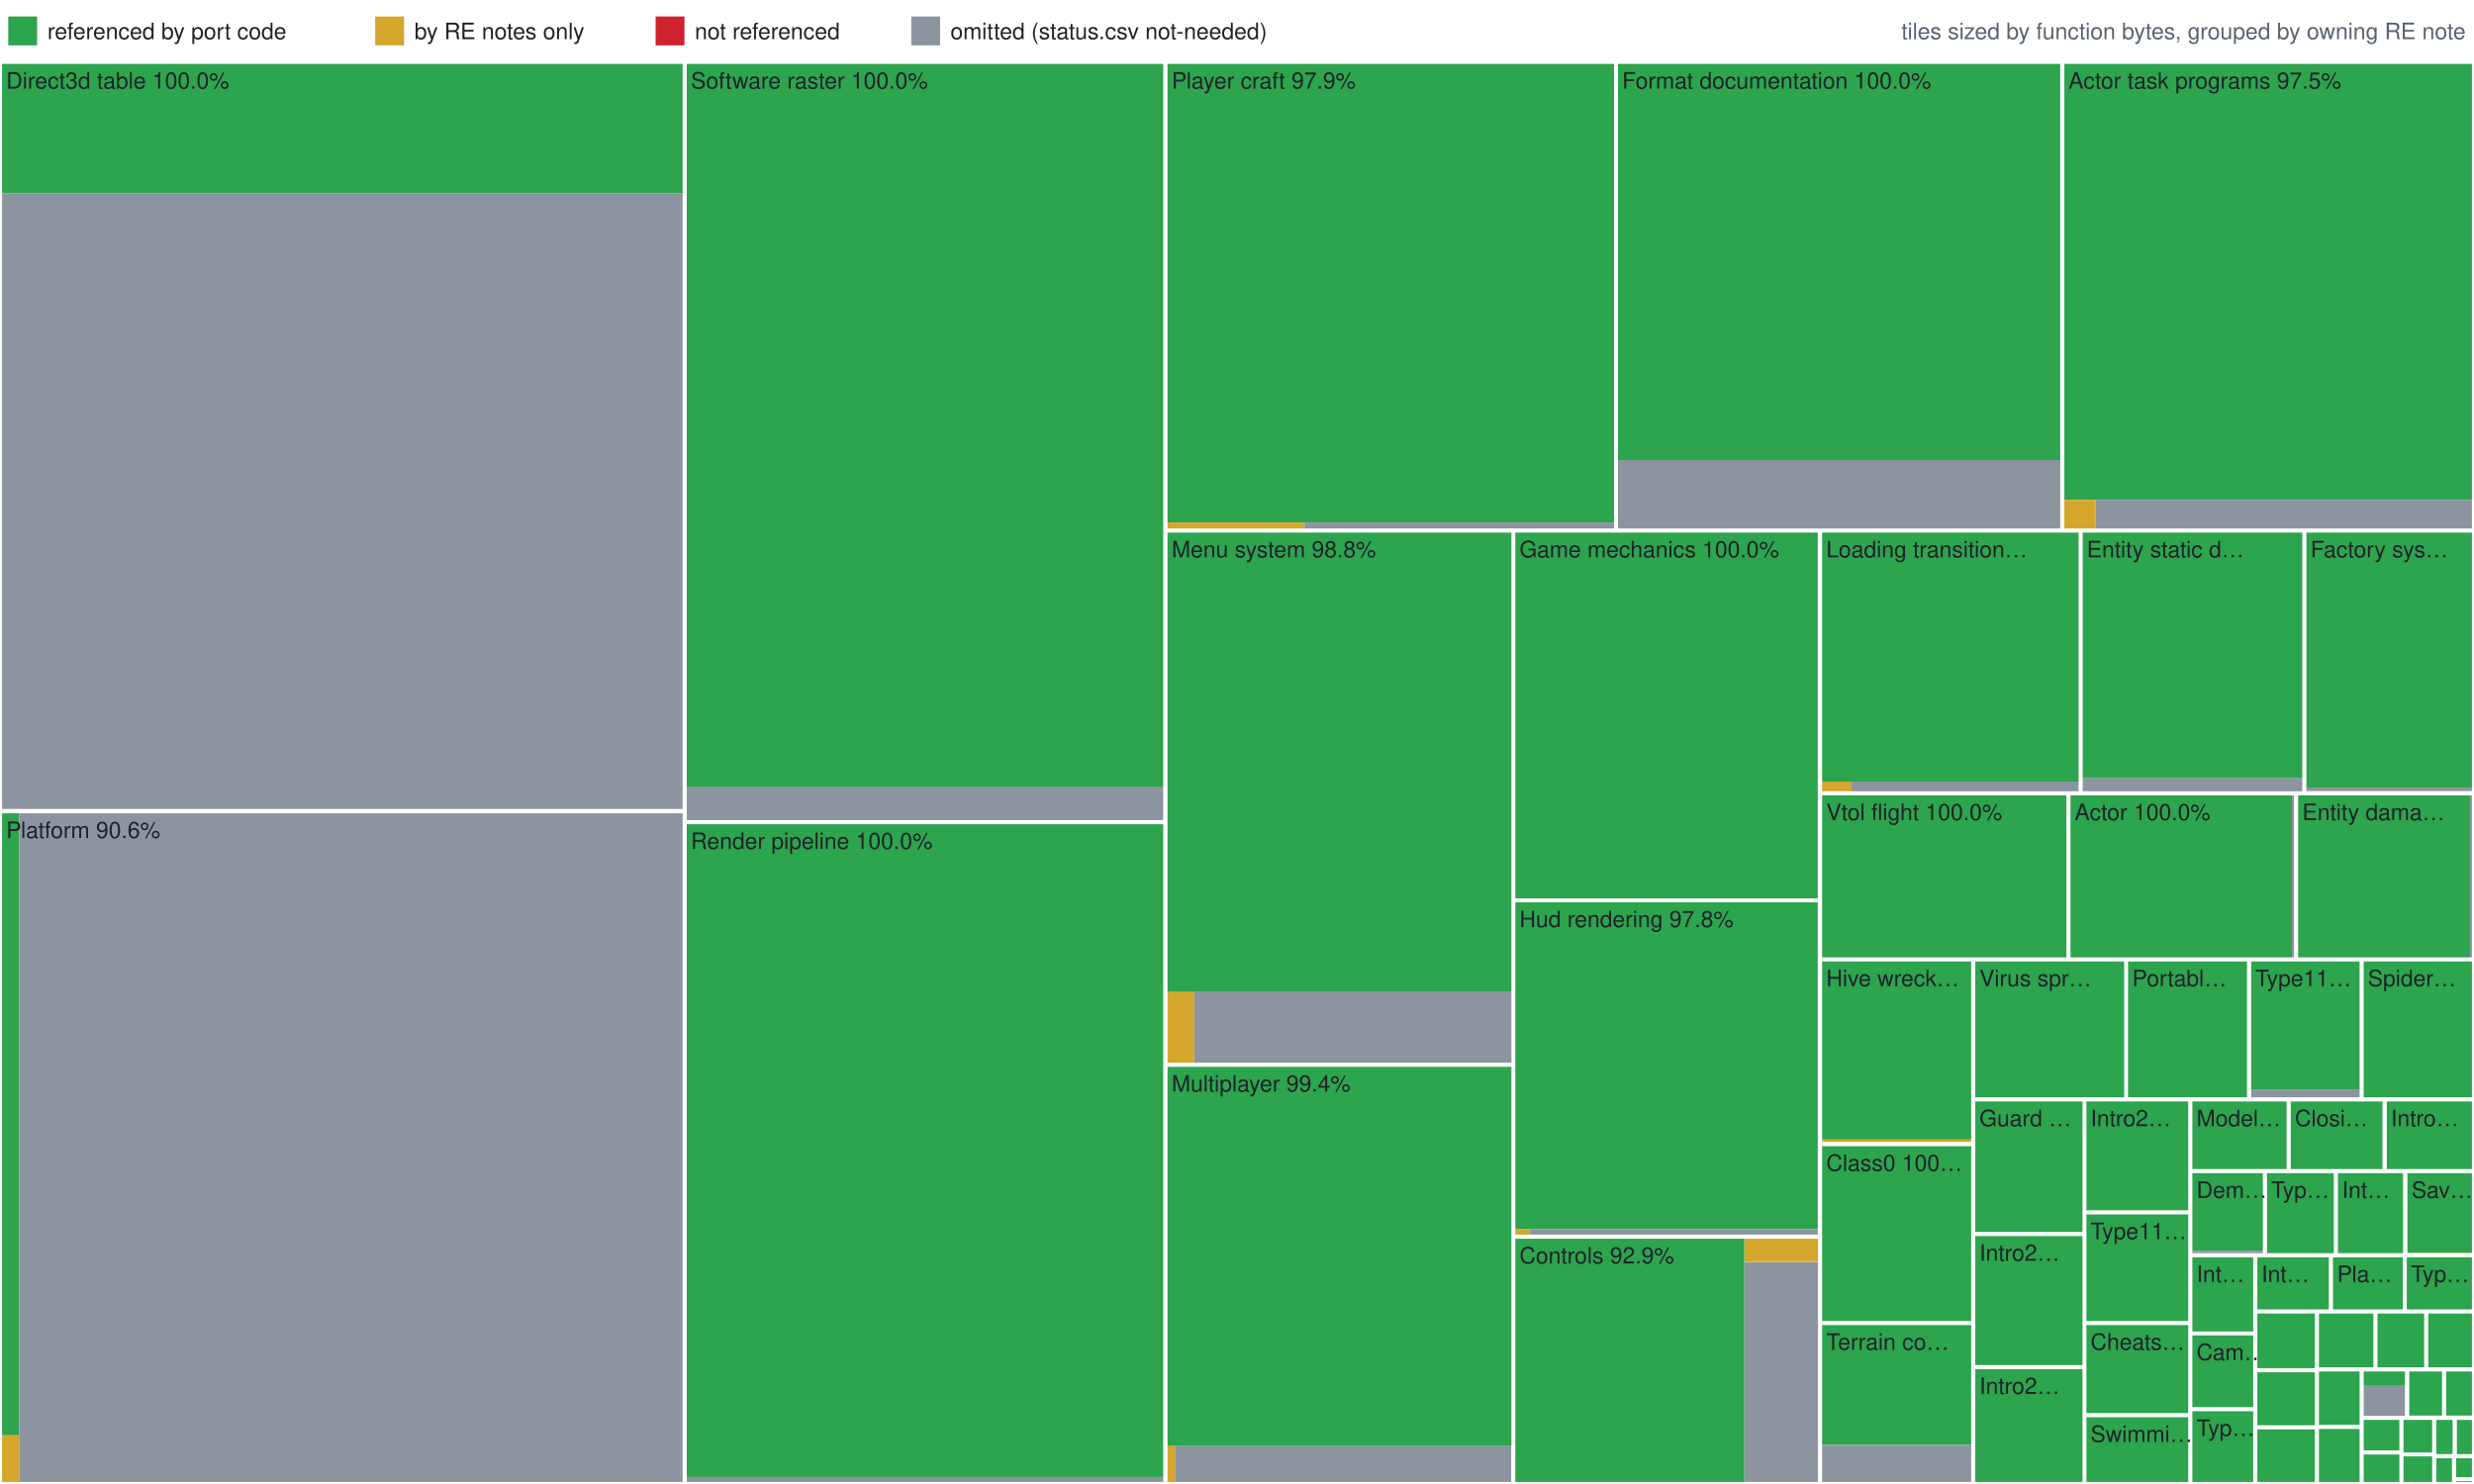
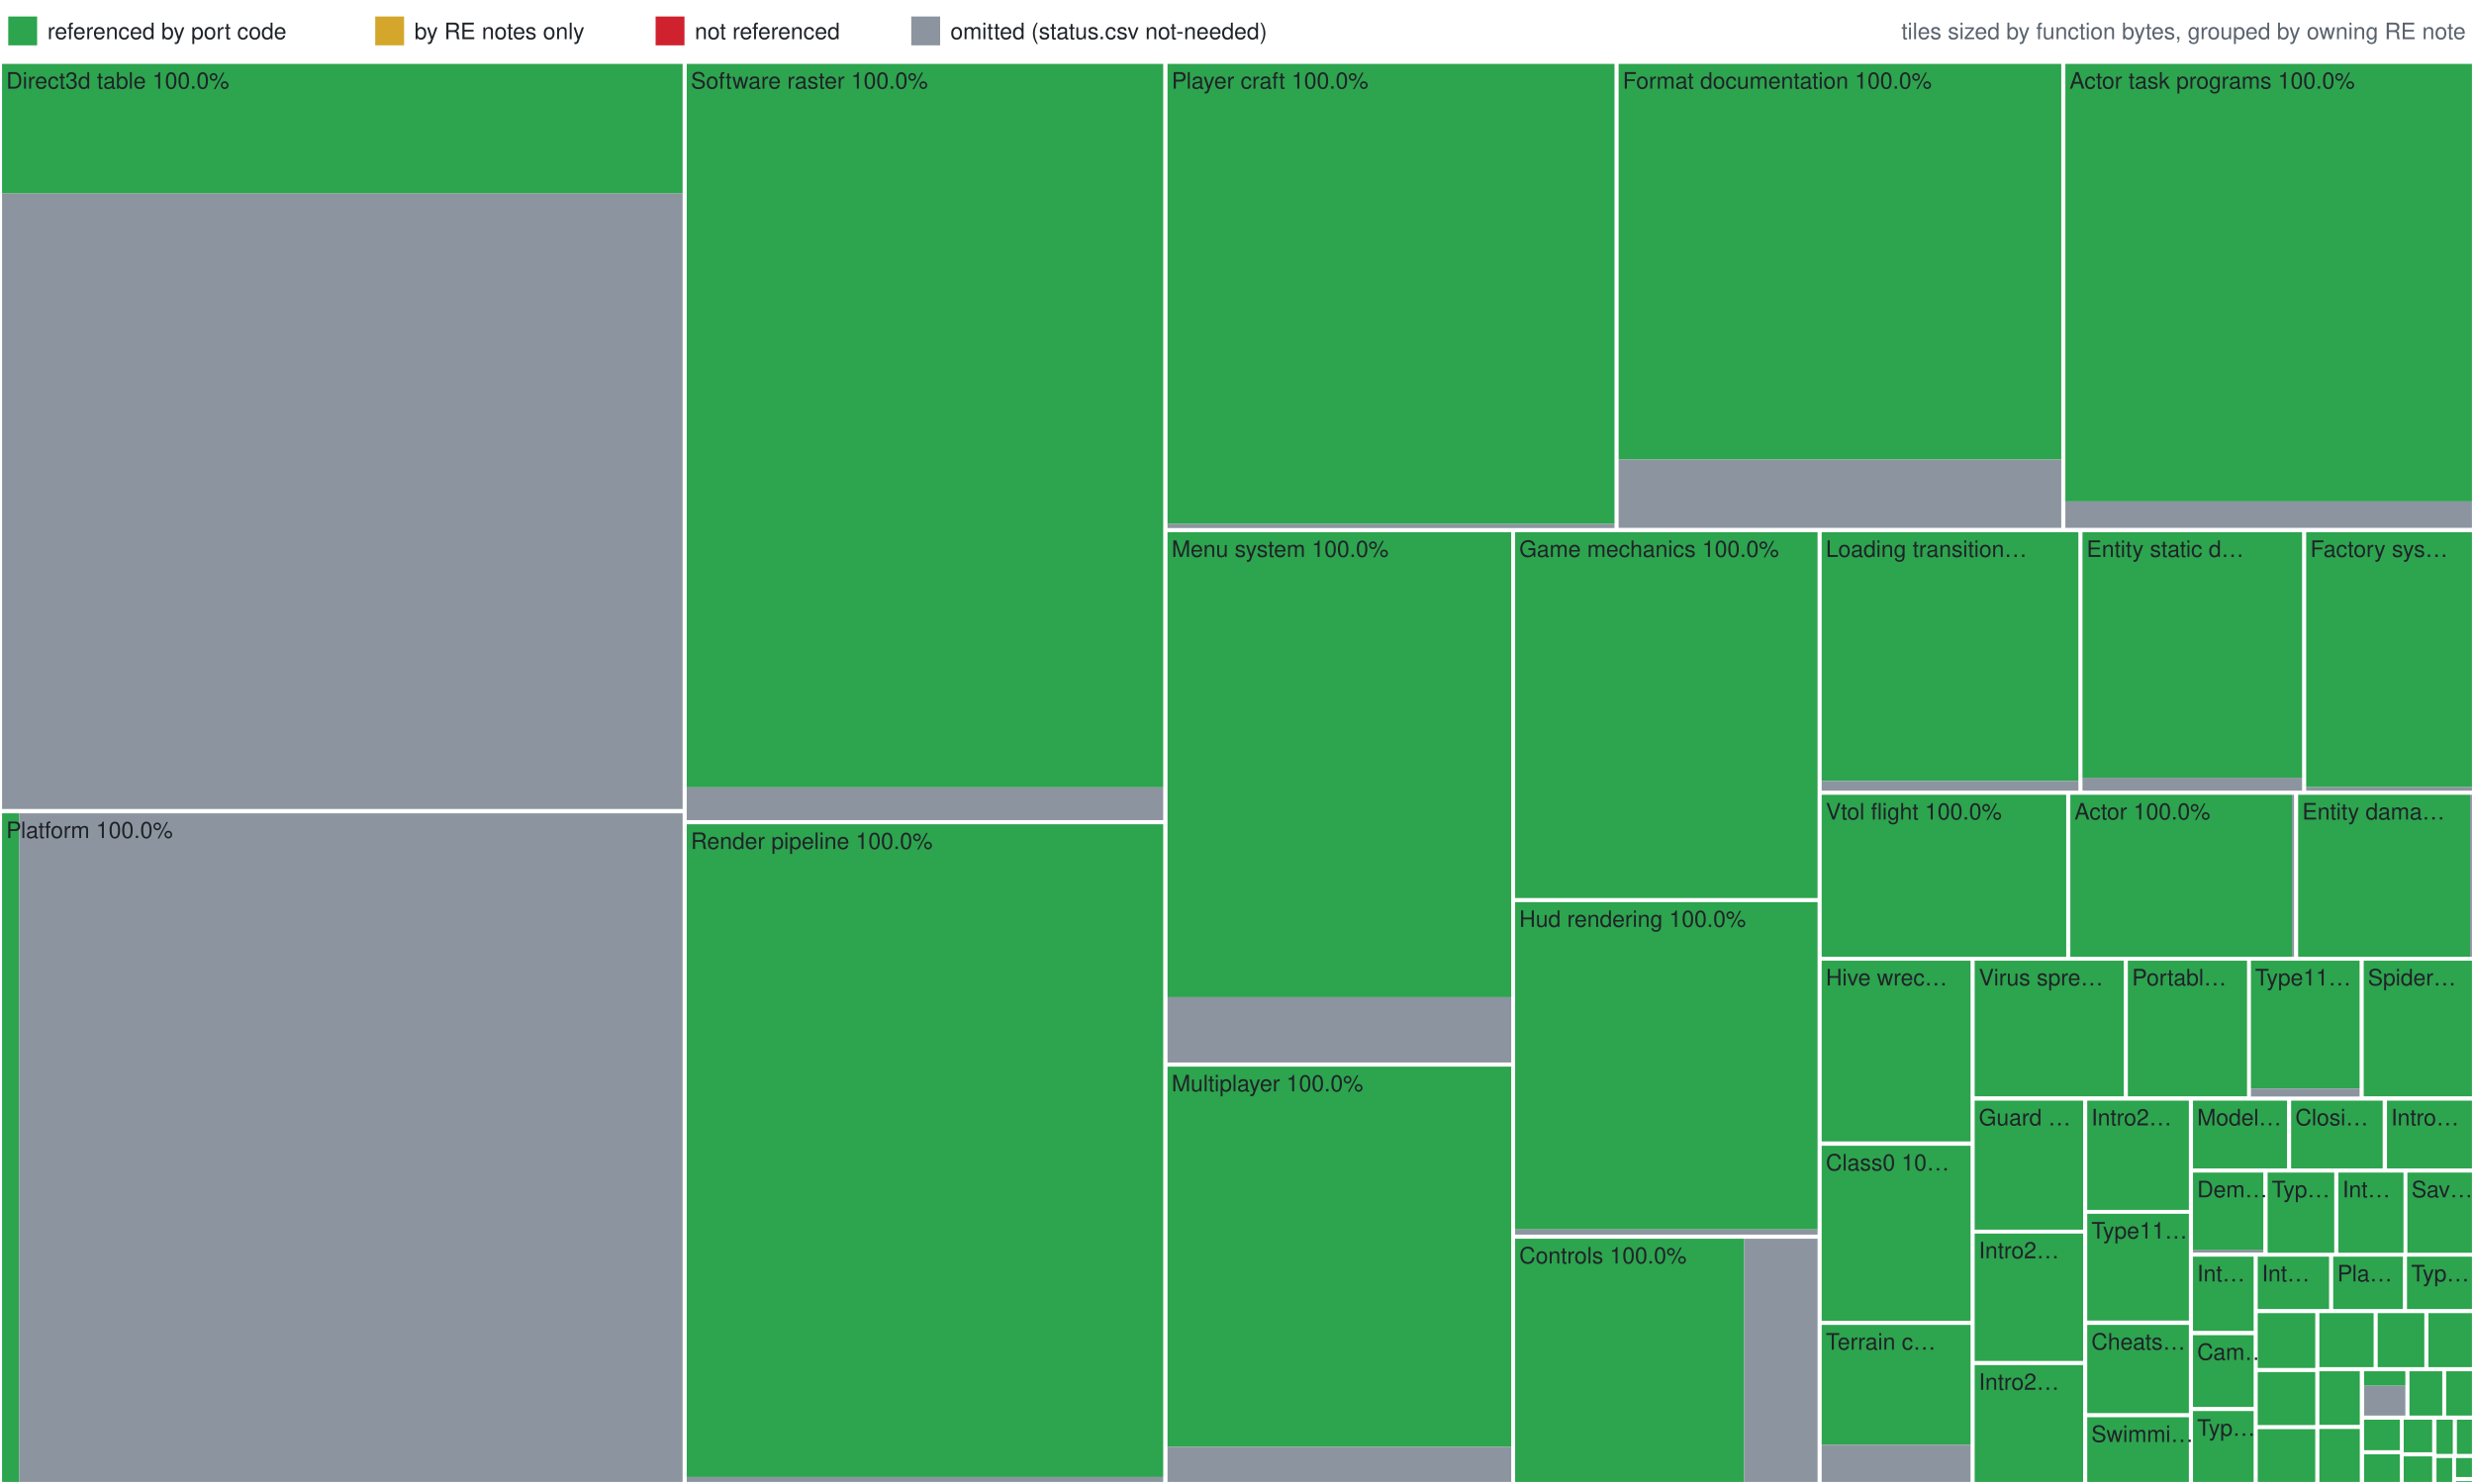
<svg xmlns="http://www.w3.org/2000/svg" width="1200" height="720" viewBox="0 0 1200 720" font-family="Segoe UI, Helvetica, Arial, sans-serif" font-size="11">
  <rect width="1200" height="720" fill="#ffffff" />
  <rect x="4" y="8" width="14" height="14" fill="#2da44e" />
  <text x="23" y="19" fill="#1f2328">referenced by port code</text>
  <rect x="182" y="8" width="14" height="14" fill="#d4a72c" />
  <text x="201" y="19" fill="#1f2328">by RE notes only</text>
  <rect x="318" y="8" width="14" height="14" fill="#cf222e" />
  <text x="337" y="19" fill="#1f2328">not referenced</text>
  <rect x="442" y="8" width="14" height="14" fill="#8c959f" />
  <text x="461" y="19" fill="#1f2328">omitted (status.csv not-needed)</text>
  <text x="1196" y="19" fill="#59636e" text-anchor="end">tiles sized by function bytes, grouped by owning RE note</text>
  <g>
    <rect x="1" y="31" width="330.1" height="62.9" fill="#2da44e" />
    <rect x="1" y="93.9" width="330.1" height="298.6" fill="#8c959f" />
    <text x="3" y="43" fill="#1f2328">Direct3d table 100.0%</text>
  </g>
  <g>
-     <rect x="1" y="394.6" width="8.3" height="301.8" fill="#2da44e" />
-     <rect x="1" y="696.3" width="8.3" height="22.7" fill="#d4a72c" />
+     <rect x="1" y="394.6" width="8.3" height="324.4" fill="#2da44e" />
    <rect x="9.3" y="394.6" width="321.8" height="324.4" fill="#8c959f" />
-     <text x="3" y="406.6" fill="#1f2328">Platform 90.6%</text>
+     <text x="3" y="406.6" fill="#1f2328">Platform 100.0%</text>
  </g>
  <g>
    <rect x="333.1" y="31" width="231.1" height="351" fill="#2da44e" />
    <rect x="333.1" y="382" width="231.1" height="15.9" fill="#8c959f" />
    <text x="335.1" y="43" fill="#1f2328">Software raster 100.0%</text>
  </g>
  <g>
    <rect x="333.1" y="399.9" width="231.1" height="316.7" fill="#2da44e" />
    <rect x="333.1" y="716.6" width="231.1" height="2.4" fill="#8c959f" />
    <text x="335.1" y="411.9" fill="#1f2328">Render pipeline 100.0%</text>
  </g>
  <g>
-     <rect x="566.3" y="31" width="216.6" height="222.5" fill="#2da44e" />
-     <rect x="566.3" y="253.5" width="66.5" height="2.9" fill="#d4a72c" />
-     <rect x="632.8" y="253.5" width="150.1" height="2.9" fill="#8c959f" />
-     <text x="568.3" y="43" fill="#1f2328">Player craft 97.9%</text>
-   </g>
-   <g>
-     <rect x="784.8" y="31" width="214.5" height="192.2" fill="#2da44e" />
-     <rect x="784.8" y="223.2" width="214.5" height="33.2" fill="#8c959f" />
-     <text x="786.8" y="43" fill="#1f2328">Format documentation 100.0%</text>
-   </g>
-   <g>
-     <rect x="1001.3" y="31" width="197.7" height="211.5" fill="#2da44e" />
-     <rect x="1001.3" y="242.5" width="15.1" height="13.9" fill="#d4a72c" />
-     <rect x="1016.4" y="242.5" width="182.6" height="13.9" fill="#8c959f" />
-     <text x="1003.3" y="43" fill="#1f2328">Actor task programs 97.5%</text>
-   </g>
-   <g>
-     <rect x="566.3" y="258.4" width="166.8" height="222.9" fill="#2da44e" />
-     <rect x="566.3" y="481.2" width="13" height="34.4" fill="#d4a72c" />
-     <rect x="579.3" y="481.2" width="153.8" height="34.4" fill="#8c959f" />
-     <text x="568.3" y="270.4" fill="#1f2328">Menu system 98.8%</text>
-   </g>
-   <g>
-     <rect x="566.3" y="517.6" width="166.8" height="184" fill="#2da44e" />
-     <rect x="566.3" y="701.6" width="3.8" height="17.4" fill="#d4a72c" />
-     <rect x="570" y="701.6" width="163" height="17.4" fill="#8c959f" />
-     <text x="568.3" y="529.6" fill="#1f2328">Multiplayer 99.4%</text>
-   </g>
-   <g>
-     <rect x="735" y="258.4" width="146.7" height="177.5" fill="#2da44e" />
-     <text x="737" y="270.4" fill="#1f2328">Game mechanics 100.0%</text>
-   </g>
-   <g>
-     <rect x="735" y="437.8" width="146.7" height="158.6" fill="#2da44e" />
-     <rect x="735" y="596.4" width="6.8" height="2.6" fill="#d4a72c" />
-     <rect x="741.8" y="596.4" width="139.9" height="2.6" fill="#8c959f" />
-     <text x="737" y="449.8" fill="#1f2328">Hud rendering 97.8%</text>
-   </g>
-   <g>
-     <rect x="735" y="601" width="111.1" height="118" fill="#2da44e" />
-     <rect x="846.2" y="601" width="35.6" height="11.3" fill="#d4a72c" />
-     <rect x="846.2" y="612.4" width="35.6" height="106.6" fill="#8c959f" />
-     <text x="737" y="613" fill="#1f2328">Controls 92.9%</text>
-   </g>
-   <g>
-     <rect x="883.8" y="258.4" width="124.4" height="120.8" fill="#2da44e" />
-     <rect x="883.8" y="379.2" width="14.3" height="4.7" fill="#d4a72c" />
-     <rect x="898" y="379.2" width="110.2" height="4.7" fill="#8c959f" />
-     <text x="885.8" y="270.4" fill="#1f2328">Loading transition…</text>
-   </g>
-   <g>
-     <rect x="1010.2" y="258.4" width="106.5" height="119.2" fill="#2da44e" />
-     <rect x="1010.2" y="377.6" width="106.5" height="6.3" fill="#8c959f" />
-     <text x="1012.2" y="270.4" fill="#1f2328">Entity static d…</text>
-   </g>
-   <g>
-     <rect x="1118.7" y="258.4" width="80.3" height="123.8" fill="#2da44e" />
-     <rect x="1118.7" y="382.1" width="80.3" height="1.7" fill="#8c959f" />
-     <text x="1120.7" y="270.4" fill="#1f2328">Factory sys…</text>
-   </g>
-   <g>
-     <rect x="883.8" y="385.9" width="118.5" height="78.6" fill="#2da44e" />
-     <text x="885.8" y="397.9" fill="#1f2328">Vtol flight 100.0%</text>
-   </g>
-   <g>
-     <rect x="1004.3" y="385.9" width="107.4" height="78.6" fill="#2da44e" />
-     <rect x="1111.7" y="385.9" width="1" height="78.6" fill="#8c959f" />
-     <text x="1006.3" y="397.9" fill="#1f2328">Actor 100.0%</text>
-   </g>
-   <g>
-     <rect x="1114.7" y="385.9" width="83.4" height="78.6" fill="#2da44e" />
-     <rect x="1198.1" y="385.9" width="0.9" height="78.6" fill="#8c959f" />
-     <text x="1116.7" y="397.9" fill="#1f2328">Entity dama…</text>
-   </g>
-   <g>
-     <rect x="883.8" y="466.5" width="72.3" height="86.4" fill="#2da44e" />
-     <rect x="883.8" y="552.8" width="72.3" height="1.2" fill="#d4a72c" />
-     <text x="885.8" y="478.5" fill="#1f2328">Hive wreck…</text>
-   </g>
-   <g>
-     <rect x="883.8" y="556.1" width="72.3" height="84.8" fill="#2da44e" />
-     <text x="885.8" y="568.1" fill="#1f2328">Class0 100…</text>
-   </g>
-   <g>
-     <rect x="883.8" y="642.9" width="72.3" height="58.1" fill="#2da44e" />
-     <rect x="883.8" y="701" width="72.3" height="18" fill="#8c959f" />
-     <text x="885.8" y="654.9" fill="#1f2328">Terrain co…</text>
-   </g>
-   <g>
-     <rect x="958.1" y="466.5" width="72.2" height="65.9" fill="#2da44e" />
-     <text x="960.1" y="478.5" fill="#1f2328">Virus spr…</text>
-   </g>
-   <g>
-     <rect x="1032.2" y="466.5" width="57.7" height="65.9" fill="#2da44e" />
-     <text x="1034.2" y="478.5" fill="#1f2328">Portabl…</text>
-   </g>
-   <g>
-     <rect x="1091.9" y="466.5" width="52.6" height="62" fill="#2da44e" />
-     <rect x="1091.9" y="528.5" width="52.6" height="3.9" fill="#8c959f" />
-     <text x="1093.9" y="478.5" fill="#1f2328">Type11…</text>
-   </g>
-   <g>
-     <rect x="1146.5" y="466.5" width="52.5" height="65.9" fill="#2da44e" />
-     <text x="1148.5" y="478.5" fill="#1f2328">Spider…</text>
-   </g>
-   <g>
-     <rect x="958.1" y="534.4" width="52" height="63.3" fill="#2da44e" />
-     <text x="960.1" y="546.4" fill="#1f2328">Guard …</text>
-   </g>
-   <g>
-     <rect x="958.1" y="599.7" width="52" height="62.6" fill="#2da44e" />
-     <text x="960.1" y="611.7" fill="#1f2328">Intro2…</text>
-   </g>
-   <g>
-     <rect x="958.1" y="664.3" width="52" height="54.7" fill="#2da44e" />
-     <text x="960.1" y="676.3" fill="#1f2328">Intro2…</text>
-   </g>
-   <g>
-     <rect x="1012" y="534.4" width="49.4" height="52.8" fill="#2da44e" />
-     <text x="1014" y="546.4" fill="#1f2328">Intro2…</text>
-   </g>
-   <g>
-     <rect x="1012" y="589.2" width="49.4" height="51.7" fill="#2da44e" />
-     <text x="1014" y="601.2" fill="#1f2328">Type11…</text>
-   </g>
-   <g>
-     <rect x="1012" y="642.9" width="49.4" height="42.7" fill="#2da44e" />
-     <text x="1014" y="654.9" fill="#1f2328">Cheats…</text>
-   </g>
-   <g>
-     <rect x="1012" y="687.6" width="49.4" height="31.4" fill="#2da44e" />
-     <text x="1014" y="699.6" fill="#1f2328">Swimmi…</text>
-   </g>
-   <g>
-     <rect x="1063.4" y="534.4" width="45.7" height="32.8" fill="#2da44e" />
-     <text x="1065.4" y="546.4" fill="#1f2328">Model…</text>
-   </g>
-   <g>
-     <rect x="1111.1" y="534.4" width="44.5" height="32.8" fill="#2da44e" />
-     <text x="1113.1" y="546.4" fill="#1f2328">Closi…</text>
-   </g>
-   <g>
-     <rect x="1157.7" y="534.4" width="41.3" height="32.8" fill="#2da44e" />
-     <text x="1159.7" y="546.4" fill="#1f2328">Intro…</text>
-   </g>
-   <g>
-     <rect x="1063.4" y="569.2" width="34.2" height="37.6" fill="#2da44e" />
-     <rect x="1063.4" y="606.8" width="34.2" height="1.2" fill="#8c959f" />
-     <text x="1065.4" y="581.2" fill="#1f2328">Dem…</text>
-   </g>
-   <g>
-     <rect x="1099.6" y="569.2" width="32.4" height="38.8" fill="#2da44e" />
-     <text x="1101.6" y="581.2" fill="#1f2328">Typ…</text>
-   </g>
-   <g>
-     <rect x="1134" y="569.2" width="31.6" height="38.8" fill="#2da44e" />
-     <text x="1136" y="581.2" fill="#1f2328">Int…</text>
-   </g>
-   <g>
-     <rect x="1167.7" y="569.2" width="31.3" height="38.6" fill="#2da44e" />
-     <rect x="1167.7" y="607.8" width="31.3" height="0.2" fill="#d4a72c" />
-     <text x="1169.7" y="581.2" fill="#1f2328">Sav…</text>
-   </g>
-   <g>
-     <rect x="1063.4" y="610" width="29.5" height="36" fill="#2da44e" />
-     <text x="1065.4" y="622" fill="#1f2328">Int…</text>
-   </g>
-   <g>
-     <rect x="1063.4" y="647.9" width="29.5" height="34.8" fill="#2da44e" />
-     <text x="1065.4" y="659.9" fill="#1f2328">Cam…</text>
-   </g>
-   <g>
-     <rect x="1063.4" y="684.7" width="29.5" height="34.3" fill="#2da44e" />
-     <text x="1065.4" y="696.7" fill="#1f2328">Typ…</text>
-   </g>
-   <g>
-     <rect x="1094.9" y="610" width="34.7" height="25.3" fill="#2da44e" />
-     <text x="1096.9" y="622" fill="#1f2328">Int…</text>
-   </g>
-   <g>
-     <rect x="1131.6" y="610" width="33.9" height="25.3" fill="#2da44e" />
-     <text x="1133.6" y="622" fill="#1f2328">Pla…</text>
-   </g>
-   <g>
-     <rect x="1167.4" y="610" width="31.6" height="25.3" fill="#2da44e" />
-     <text x="1169.4" y="622" fill="#1f2328">Typ…</text>
-   </g>
-   <g>
-     <rect x="1094.9" y="637.3" width="27.9" height="26.5" fill="#2da44e" />
-   </g>
-   <g>
-     <rect x="1094.9" y="665.8" width="27.9" height="25.7" fill="#2da44e" />
-   </g>
-   <g>
-     <rect x="1094.9" y="693.5" width="27.9" height="25.5" fill="#2da44e" />
-   </g>
-   <g>
-     <rect x="1124.8" y="637.3" width="26.4" height="26.1" fill="#2da44e" />
-   </g>
-   <g>
-     <rect x="1153.2" y="637.3" width="22.6" height="26.1" fill="#2da44e" />
-   </g>
-   <g>
-     <rect x="1177.8" y="637.3" width="21.2" height="26.1" fill="#2da44e" />
-   </g>
-   <g>
-     <rect x="1124.8" y="665.4" width="19.7" height="25.9" fill="#2da44e" />
-   </g>
-   <g>
-     <rect x="1124.8" y="693.3" width="19.7" height="25.7" fill="#2da44e" />
-   </g>
-   <g>
-     <rect x="1146.5" y="665.4" width="20" height="7" fill="#2da44e" />
-     <rect x="1146.5" y="672.4" width="20" height="14.5" fill="#8c959f" />
-   </g>
-   <g>
-     <rect x="1168.6" y="665.4" width="15.9" height="21.4" fill="#2da44e" />
-   </g>
-   <g>
-     <rect x="1186.5" y="665.4" width="12.5" height="21.4" fill="#2da44e" />
-   </g>
-   <g>
-     <rect x="1146.5" y="688.9" width="17.3" height="14.8" fill="#2da44e" />
-   </g>
-   <g>
-     <rect x="1146.5" y="705.7" width="17.3" height="13.3" fill="#2da44e" />
-   </g>
-   <g>
-     <rect x="1165.8" y="688.9" width="13.9" height="15.8" fill="#2da44e" />
-   </g>
-   <g>
-     <rect x="1165.8" y="706.6" width="13.9" height="12.4" fill="#2da44e" />
-   </g>
-   <g>
-     <rect x="1181.7" y="688.9" width="7.9" height="16.6" fill="#2da44e" />
-   </g>
-   <g>
-     <rect x="1191.7" y="688.9" width="7.3" height="16.6" fill="#2da44e" />
-   </g>
-   <g>
-     <rect x="1181.7" y="707.5" width="7.6" height="11.5" fill="#2da44e" />
-   </g>
-   <g>
-     <rect x="1191.3" y="707.5" width="7.7" height="9.2" fill="#2da44e" />
+     <rect x="566.3" y="31" width="216.8" height="223.2" fill="#2da44e" />
+     <rect x="566.3" y="254.2" width="216.8" height="2" fill="#8c959f" />
+     <text x="568.3" y="43" fill="#1f2328">Player craft 100.0%</text>
+   </g>
+   <g>
+     <rect x="785.1" y="31" width="214.7" height="192" fill="#2da44e" />
+     <rect x="785.1" y="223" width="214.7" height="33.1" fill="#8c959f" />
+     <text x="787.1" y="43" fill="#1f2328">Format documentation 100.0%</text>
+   </g>
+   <g>
+     <rect x="1001.8" y="31" width="197.2" height="212.3" fill="#2da44e" />
+     <rect x="1001.8" y="243.3" width="197.2" height="12.8" fill="#8c959f" />
+     <text x="1003.8" y="43" fill="#1f2328">Actor task programs 100.0%</text>
+   </g>
+   <g>
+     <rect x="566.3" y="258.2" width="166.7" height="225.6" fill="#2da44e" />
+     <rect x="566.3" y="483.8" width="166.7" height="31.7" fill="#8c959f" />
+     <text x="568.3" y="270.2" fill="#1f2328">Menu system 100.0%</text>
+   </g>
+   <g>
+     <rect x="566.3" y="517.5" width="166.7" height="184.5" fill="#2da44e" />
+     <rect x="566.3" y="702" width="166.7" height="17" fill="#8c959f" />
+     <text x="568.3" y="529.5" fill="#1f2328">Multiplayer 100.0%</text>
+   </g>
+   <g>
+     <rect x="734.9" y="258.2" width="146.7" height="177.5" fill="#2da44e" />
+     <text x="736.9" y="270.2" fill="#1f2328">Game mechanics 100.0%</text>
+   </g>
+   <g>
+     <rect x="734.9" y="437.7" width="146.7" height="158.8" fill="#2da44e" />
+     <rect x="734.9" y="596.5" width="146.7" height="2.5" fill="#8c959f" />
+     <text x="736.9" y="449.7" fill="#1f2328">Hud rendering 100.0%</text>
+   </g>
+   <g>
+     <rect x="734.9" y="601" width="111.1" height="118" fill="#2da44e" />
+     <rect x="846" y="601" width="35.6" height="118" fill="#8c959f" />
+     <text x="736.9" y="613" fill="#1f2328">Controls 100.0%</text>
+   </g>
+   <g>
+     <rect x="883.6" y="258.2" width="124.5" height="120.7" fill="#2da44e" />
+     <rect x="883.6" y="378.9" width="124.5" height="4.7" fill="#8c959f" />
+     <text x="885.6" y="270.2" fill="#1f2328">Loading transition…</text>
+   </g>
+   <g>
+     <rect x="1010.1" y="258.2" width="106.5" height="119.2" fill="#2da44e" />
+     <rect x="1010.1" y="377.3" width="106.5" height="6.3" fill="#8c959f" />
+     <text x="1012.1" y="270.2" fill="#1f2328">Entity static d…</text>
+   </g>
+   <g>
+     <rect x="1118.6" y="258.2" width="80.4" height="123.7" fill="#2da44e" />
+     <rect x="1118.6" y="381.9" width="80.4" height="1.7" fill="#8c959f" />
+     <text x="1120.6" y="270.2" fill="#1f2328">Factory sys…</text>
+   </g>
+   <g>
+     <rect x="883.6" y="385.6" width="118.6" height="78.6" fill="#2da44e" />
+     <text x="885.6" y="397.6" fill="#1f2328">Vtol flight 100.0%</text>
+   </g>
+   <g>
+     <rect x="1004.2" y="385.6" width="107.5" height="78.6" fill="#2da44e" />
+     <rect x="1111.7" y="385.6" width="1" height="78.6" fill="#8c959f" />
+     <text x="1006.2" y="397.6" fill="#1f2328">Actor 100.0%</text>
+   </g>
+   <g>
+     <rect x="1114.7" y="385.6" width="83.4" height="78.6" fill="#2da44e" />
+     <rect x="1198.1" y="385.6" width="0.9" height="78.6" fill="#8c959f" />
+     <text x="1116.7" y="397.6" fill="#1f2328">Entity dama…</text>
+   </g>
+   <g>
+     <rect x="883.6" y="466.1" width="72.2" height="87.7" fill="#2da44e" />
+     <text x="885.6" y="478.1" fill="#1f2328">Hive wrec…</text>
+   </g>
+   <g>
+     <rect x="883.6" y="555.9" width="72.2" height="84.9" fill="#2da44e" />
+     <text x="885.6" y="567.9" fill="#1f2328">Class0 10…</text>
+   </g>
+   <g>
+     <rect x="883.6" y="642.8" width="72.2" height="58.2" fill="#2da44e" />
+     <rect x="883.6" y="701" width="72.2" height="18" fill="#8c959f" />
+     <text x="885.6" y="654.8" fill="#1f2328">Terrain c…</text>
+   </g>
+   <g>
+     <rect x="957.8" y="466.1" width="72.3" height="65.8" fill="#2da44e" />
+     <text x="959.8" y="478.1" fill="#1f2328">Virus spre…</text>
+   </g>
+   <g>
+     <rect x="1032.1" y="466.1" width="57.8" height="65.8" fill="#2da44e" />
+     <text x="1034.1" y="478.1" fill="#1f2328">Portabl…</text>
+   </g>
+   <g>
+     <rect x="1091.8" y="466.1" width="52.7" height="62" fill="#2da44e" />
+     <rect x="1091.8" y="528.1" width="52.7" height="3.9" fill="#8c959f" />
+     <text x="1093.8" y="478.1" fill="#1f2328">Type11…</text>
+   </g>
+   <g>
+     <rect x="1146.5" y="466.1" width="52.5" height="65.8" fill="#2da44e" />
+     <text x="1148.5" y="478.1" fill="#1f2328">Spider…</text>
+   </g>
+   <g>
+     <rect x="957.8" y="534" width="52.6" height="62.6" fill="#2da44e" />
+     <text x="959.8" y="546" fill="#1f2328">Guard …</text>
+   </g>
+   <g>
+     <rect x="957.8" y="598.5" width="52.6" height="61.8" fill="#2da44e" />
+     <text x="959.8" y="610.5" fill="#1f2328">Intro2…</text>
+   </g>
+   <g>
+     <rect x="957.8" y="662.3" width="52.6" height="56.7" fill="#2da44e" />
+     <text x="959.8" y="674.3" fill="#1f2328">Intro2…</text>
+   </g>
+   <g>
+     <rect x="1012.4" y="534" width="49.3" height="53" fill="#2da44e" />
+     <text x="1014.4" y="546" fill="#1f2328">Intro2…</text>
+   </g>
+   <g>
+     <rect x="1012.4" y="588.9" width="49.3" height="51.8" fill="#2da44e" />
+     <text x="1014.4" y="600.9" fill="#1f2328">Type11…</text>
+   </g>
+   <g>
+     <rect x="1012.4" y="642.8" width="49.3" height="42.8" fill="#2da44e" />
+     <text x="1014.4" y="654.8" fill="#1f2328">Cheats…</text>
+   </g>
+   <g>
+     <rect x="1012.4" y="687.6" width="49.3" height="31.4" fill="#2da44e" />
+     <text x="1014.4" y="699.6" fill="#1f2328">Swimmi…</text>
+   </g>
+   <g>
+     <rect x="1063.7" y="534" width="45.6" height="32.9" fill="#2da44e" />
+     <text x="1065.7" y="546" fill="#1f2328">Model…</text>
+   </g>
+   <g>
+     <rect x="1111.3" y="534" width="44.4" height="32.9" fill="#2da44e" />
+     <text x="1113.3" y="546" fill="#1f2328">Closi…</text>
+   </g>
+   <g>
+     <rect x="1157.8" y="534" width="41.2" height="32.9" fill="#2da44e" />
+     <text x="1159.8" y="546" fill="#1f2328">Intro…</text>
+   </g>
+   <g>
+     <rect x="1063.7" y="568.9" width="34.1" height="37.7" fill="#2da44e" />
+     <rect x="1063.7" y="606.5" width="34.1" height="1.2" fill="#8c959f" />
+     <text x="1065.7" y="580.9" fill="#1f2328">Dem…</text>
+   </g>
+   <g>
+     <rect x="1099.9" y="568.9" width="32.3" height="38.9" fill="#2da44e" />
+     <text x="1101.9" y="580.9" fill="#1f2328">Typ…</text>
+   </g>
+   <g>
+     <rect x="1134.2" y="568.9" width="31.6" height="38.9" fill="#2da44e" />
+     <text x="1136.2" y="580.9" fill="#1f2328">Int…</text>
+   </g>
+   <g>
+     <rect x="1167.7" y="568.9" width="31.3" height="38.9" fill="#2da44e" />
+     <text x="1169.7" y="580.9" fill="#1f2328">Sav…</text>
+   </g>
+   <g>
+     <rect x="1063.7" y="609.7" width="29.4" height="36" fill="#2da44e" />
+     <text x="1065.7" y="621.7" fill="#1f2328">Int…</text>
+   </g>
+   <g>
+     <rect x="1063.7" y="647.8" width="29.4" height="34.8" fill="#2da44e" />
+     <text x="1065.7" y="659.8" fill="#1f2328">Cam…</text>
+   </g>
+   <g>
+     <rect x="1063.7" y="684.6" width="29.4" height="34.4" fill="#2da44e" />
+     <text x="1065.7" y="696.6" fill="#1f2328">Typ…</text>
+   </g>
+   <g>
+     <rect x="1095.1" y="609.7" width="34.6" height="25.4" fill="#2da44e" />
+     <text x="1097.1" y="621.7" fill="#1f2328">Int…</text>
+   </g>
+   <g>
+     <rect x="1131.7" y="609.7" width="33.8" height="25.4" fill="#2da44e" />
+     <text x="1133.7" y="621.7" fill="#1f2328">Pla…</text>
+   </g>
+   <g>
+     <rect x="1167.5" y="609.7" width="31.5" height="25.4" fill="#2da44e" />
+     <text x="1169.5" y="621.7" fill="#1f2328">Typ…</text>
+   </g>
+   <g>
+     <rect x="1095.1" y="637.1" width="27.9" height="26.6" fill="#2da44e" />
+   </g>
+   <g>
+     <rect x="1095.1" y="665.7" width="27.9" height="25.7" fill="#2da44e" />
+   </g>
+   <g>
+     <rect x="1095.1" y="693.4" width="27.9" height="25.6" fill="#2da44e" />
+   </g>
+   <g>
+     <rect x="1125" y="637.1" width="26.3" height="26.2" fill="#2da44e" />
+   </g>
+   <g>
+     <rect x="1153.3" y="637.1" width="22.6" height="26.2" fill="#2da44e" />
+   </g>
+   <g>
+     <rect x="1177.9" y="637.1" width="21.1" height="26.2" fill="#2da44e" />
+   </g>
+   <g>
+     <rect x="1125" y="665.3" width="19.6" height="26" fill="#2da44e" />
+   </g>
+   <g>
+     <rect x="1125" y="693.3" width="19.6" height="25.7" fill="#2da44e" />
+   </g>
+   <g>
+     <rect x="1146.7" y="665.3" width="20" height="7" fill="#2da44e" />
+     <rect x="1146.7" y="672.3" width="20" height="14.5" fill="#8c959f" />
+   </g>
+   <g>
+     <rect x="1168.7" y="665.3" width="15.9" height="21.5" fill="#2da44e" />
+   </g>
+   <g>
+     <rect x="1186.5" y="665.3" width="12.5" height="21.5" fill="#2da44e" />
+   </g>
+   <g>
+     <rect x="1146.7" y="688.8" width="17.3" height="14.8" fill="#2da44e" />
+   </g>
+   <g>
+     <rect x="1146.7" y="705.6" width="17.3" height="13.4" fill="#2da44e" />
+   </g>
+   <g>
+     <rect x="1165.9" y="688.8" width="13.8" height="15.8" fill="#2da44e" />
+   </g>
+   <g>
+     <rect x="1165.9" y="706.6" width="13.8" height="12.4" fill="#2da44e" />
+   </g>
+   <g>
+     <rect x="1181.8" y="688.8" width="7.9" height="16.6" fill="#2da44e" />
+   </g>
+   <g>
+     <rect x="1191.7" y="688.8" width="7.3" height="16.6" fill="#2da44e" />
+   </g>
+   <g>
+     <rect x="1181.8" y="707.4" width="7.6" height="11.6" fill="#2da44e" />
+   </g>
+   <g>
+     <rect x="1191.3" y="707.4" width="7.7" height="9.2" fill="#2da44e" />
  </g>
  <g>
    <rect x="1191.3" y="718.6" width="7.7" height="0.4" fill="#2da44e" />
  </g>
</svg>
